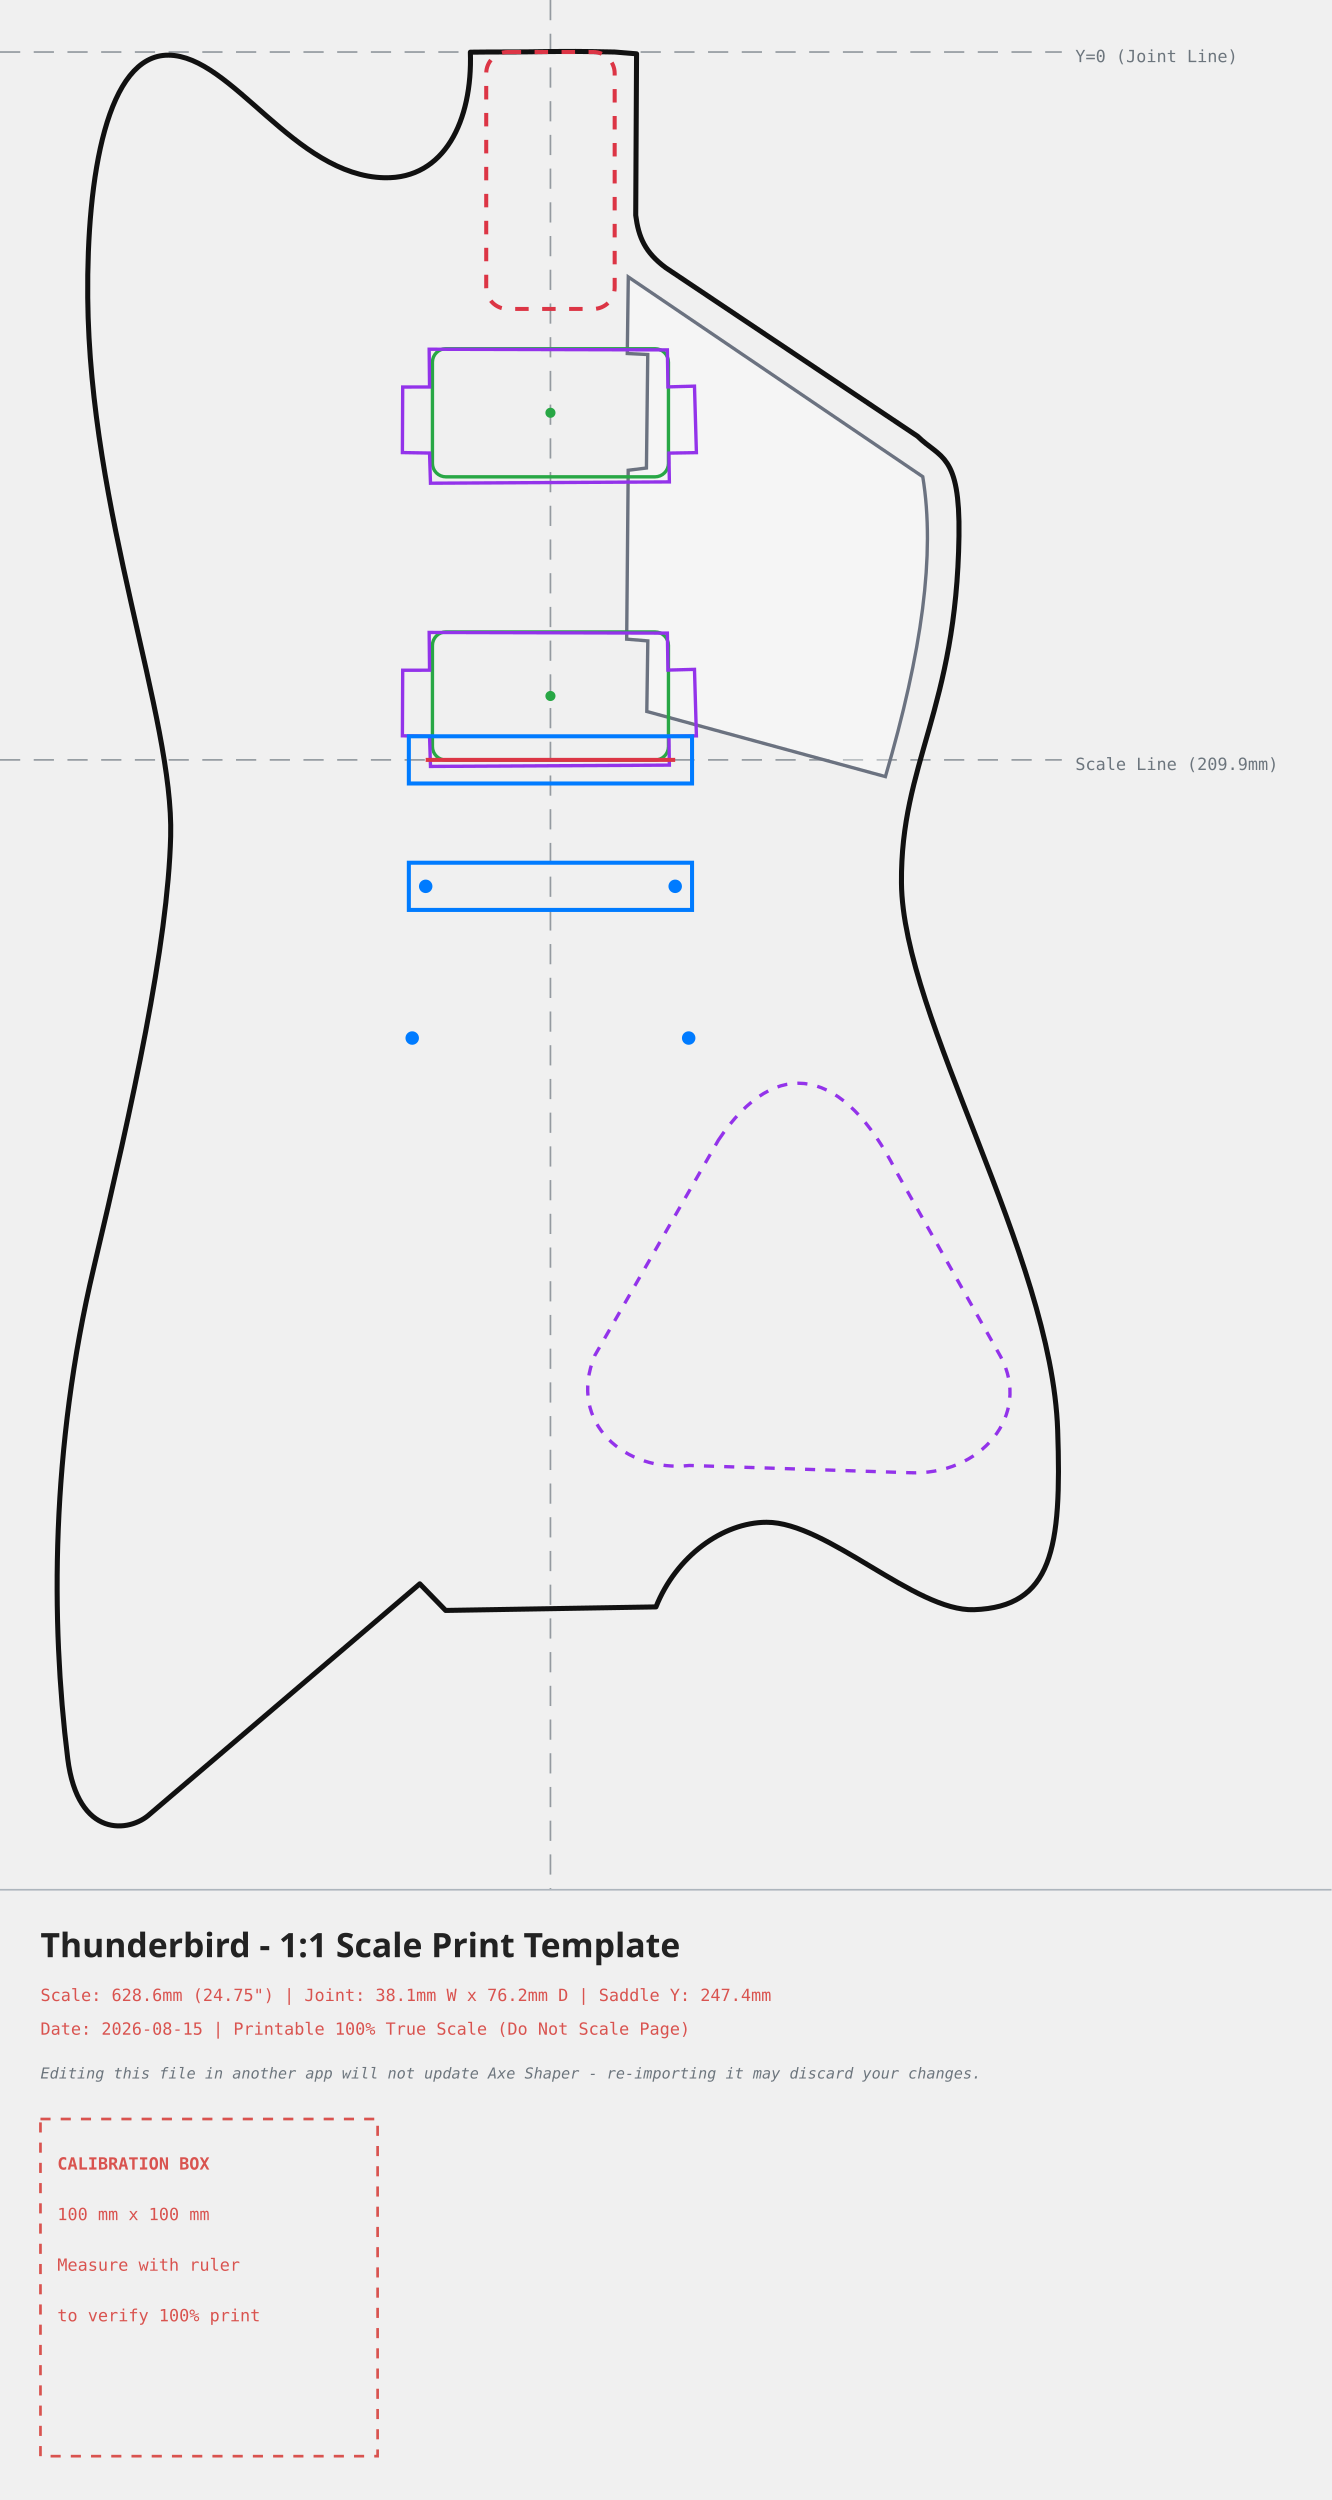
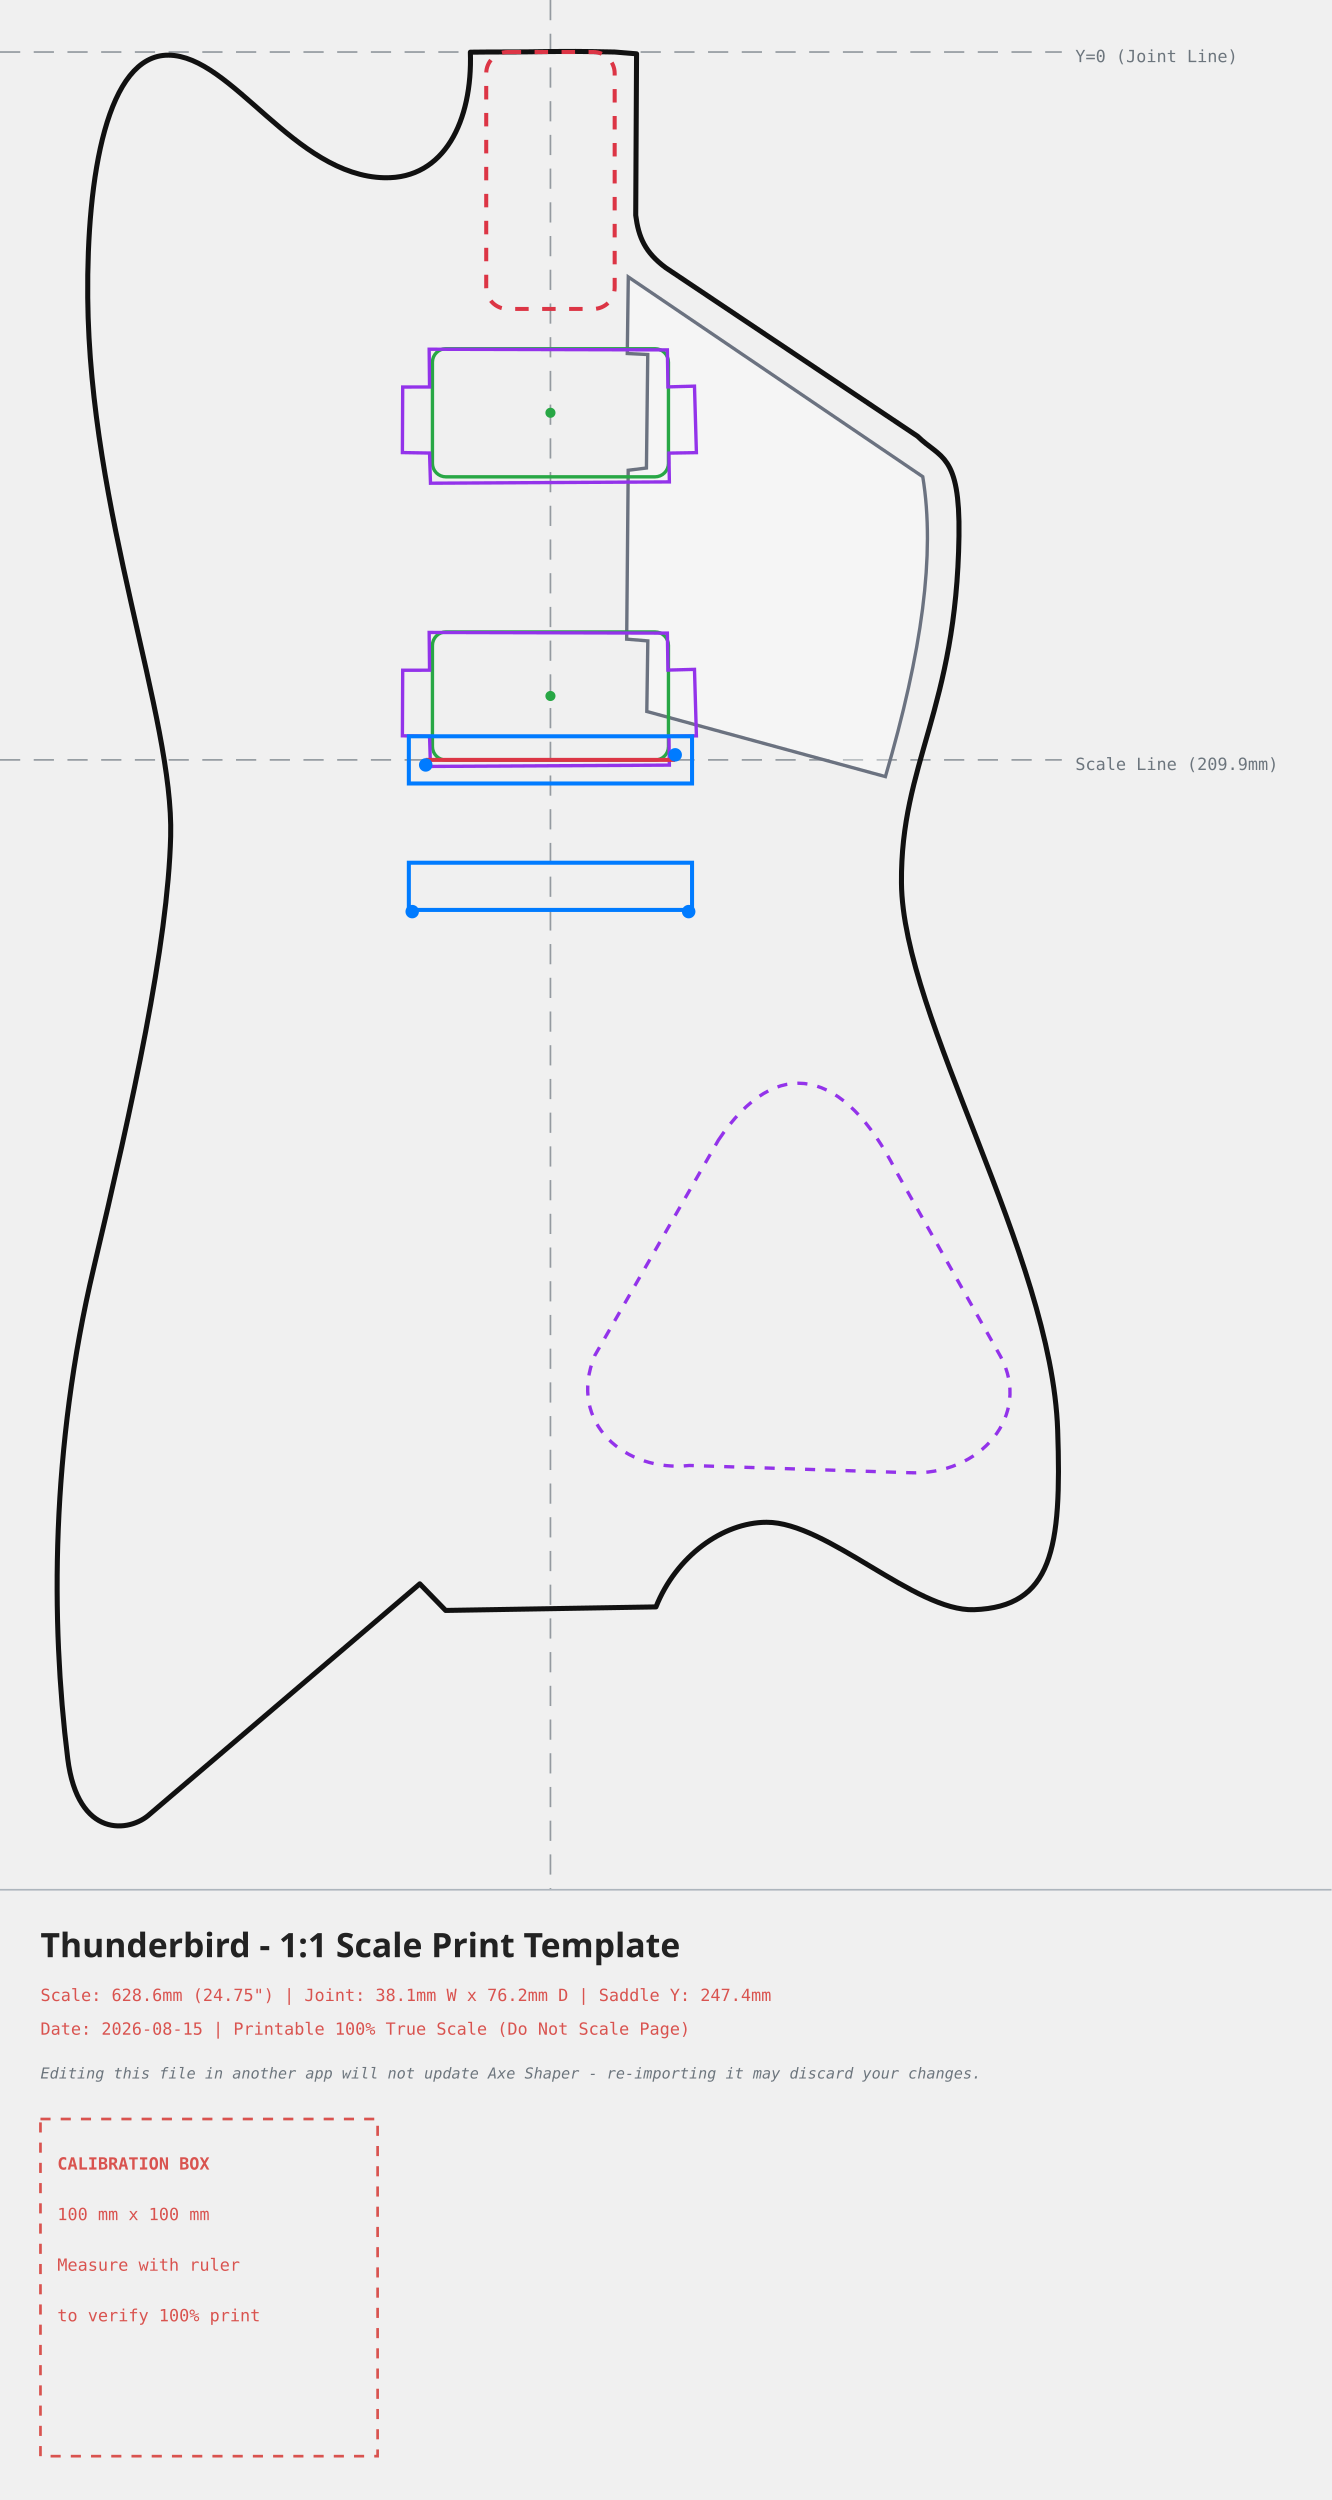
<svg xmlns="http://www.w3.org/2000/svg" width="394.93mm" height="741.49mm" viewBox="-163.26 -15.43 394.93 741.49">
  <style>
    .body-line { fill: none; stroke: #111111; stroke-width: 1.5; stroke-linecap: round; stroke-linejoin: round; }
    .neck-pocket { fill: none; stroke: #dc3545; stroke-width: 1.2; stroke-dasharray: 4,4; }
    .pickup-rout { fill: none; stroke: #28a745; stroke-width: 1.0; }
    .bridge-rout { fill: none; stroke: #007bff; stroke-width: 1.2; }
    .back-route { fill: none; stroke: #9333ea; stroke-width: 1.0; stroke-dasharray: 3,3; }
    .front-route { fill: none; stroke: #9333ea; stroke-width: 1.0; }
    .pickguard { fill: #ffffff; fill-opacity: 0.35; stroke: #6b7280; stroke-width: 1.0; }
    .center-axis { fill: none; stroke: #6c757d; stroke-width: 0.5; stroke-dasharray: 6,4; opacity: 0.7; }
    .calibration-box { fill: none; stroke: #d9534f; stroke-width: 0.8; stroke-dasharray: 3,3; }
    .band-rule { fill: none; stroke: #adb5bd; stroke-width: 0.5; }
    .text-label { font-family: monospace, sans-serif; font-size: 5px; fill: #d9534f; }
    .disclaimer-label { font-family: monospace, sans-serif; font-size: 4.5px; font-style: italic; fill: #6c757d; }
    .axis-label { font-family: monospace, sans-serif; font-size: 5px; fill: #6c757d; }
    .title-label { font-family: sans-serif; font-size: 10px; font-weight: bold; fill: #222222; }
  </style>
  <g>
    <line x1="0" y1="-15.43" x2="0" y2="545.06" class="center-axis" />
    <line x1="-163.26" y1="0" x2="151.67" y2="0" class="center-axis" />
    <text x="155.67" y="3" class="axis-label">Y=0 (Joint Line)</text>
    <line x1="-163.26" y1="209.95" x2="151.67" y2="209.95" class="center-axis" stroke="#007bff" />
    <text x="155.67" y="212.95" class="axis-label" fill="#007bff">Scale Line (209.9mm)</text>
    <path d="M 49.81 322.74 C 67.18 296.64, 87.24 301.65, 102.46 331.86 C 102.46 331.86, 133.53 386.94, 133.53 386.94 C 142.79 404.20, 127.67 422.43, 106.21 421.36 C 106.21 421.36, 41.23 419.22, 41.23 419.22 C 22.46 421.36, 4.85 406.74, 13.15 386.61 C 13.15 386.61, 49.81 322.74, 49.81 322.74 Z" class="back-route" />
    <path d="M -19.05 0.00 C -19.05 0.00, -23.75 0.05, -23.75 0.05 C -23.09 20.46, -31.48 37.64, -49.18 37.29 C -75.99 36.76, -94.44 1.04, -113.29 0.93 C -131.44 0.82, -137.57 36.56, -137.24 72.82 C -136.66 136.46, -111.70 197.30, -112.64 232.64 C -113.50 264.93, -123.96 312.06, -135.49 360.75 C -148.13 414.15, -148.26 465.16, -143.18 506.12 C -140.20 530.06, -124.74 528.13, -118.78 522.59 C -118.78 522.59, -38.75 454.33, -38.75 454.33 C -38.75 454.33, -31.08 462.22, -31.08 462.22 C -31.08 462.22, 31.30 461.17, 31.30 461.17 C 37.28 446.17, 51.06 436.11, 64.10 436.07 C 82.06 436.02, 108.18 462.60, 125.61 462.00 C 148.88 461.18, 151.67 443.92, 150.44 408.72 C 148.63 356.52, 104.43 286.27, 104.11 246.40 C 103.82 210.91, 120.42 195.10, 121.17 143.50 C 121.53 119.03, 115.60 120.58, 108.91 113.98 C 108.91 113.98, 34.19 63.98, 34.19 63.98 C 28.05 59.41, 26.14 54.99, 25.29 48.42 C 25.29 48.42, 25.54 0.53, 25.54 0.53 C 25.54 0.53, 19.05 0.00, 19.05 0.00 C -1.22 -0.43, 1.22 0.04, -19.05 0.00 Z" class="body-line" />
    <path d="M 23.09 66.72 C 23.09 66.72, 110.43 125.96, 110.43 125.96 C 114.21 148.99, 110.16 177.92, 99.35 214.91 C 99.35 214.91, 28.58 195.59, 28.58 195.59 C 28.58 195.59, 28.88 174.66, 28.88 174.66 C 28.88 174.66, 22.61 174.14, 22.61 174.14 C 22.61 174.14, 23.06 124.05, 23.06 124.05 C 23.06 124.05, 28.47 123.38, 28.47 123.38 C 28.47 123.38, 28.86 89.72, 28.86 89.72 C 28.86 89.72, 22.79 89.42, 22.79 89.42 C 22.79 89.42, 23.09 66.72, 23.09 66.72 Z" class="pickguard" style="fill:#ffffff" />
    <rect x="-19.05" y="0" width="38.1" height="76.2" rx="6.35" ry="6.35" class="neck-pocket" />
    <g transform="translate(0, 107) rotate(0)">
      <rect x="-35.00" y="-19.00" width="70" height="38" rx="4" ry="4" class="pickup-rout" />
      <circle cx="0" cy="0" r="1.5" fill="#28a745" />
    </g>
    <g transform="translate(0, 191) rotate(0)">
      <rect x="-35.00" y="-19.00" width="70" height="38" rx="4" ry="4" class="pickup-rout" />
      <circle cx="0" cy="0" r="1.5" fill="#28a745" />
    </g>
    <path d="M -35.97 88.15 C -35.97 88.15, 34.68 88.35, 34.68 88.35 C 34.68 88.35, 34.85 99.32, 34.85 99.32 C 34.85 99.32, 42.72 99.10, 42.72 99.10 C 42.72 99.10, 43.29 118.82, 43.29 118.82 C 43.29 118.82, 35.14 118.96, 35.14 118.96 C 35.14 118.96, 35.27 127.50, 35.27 127.50 C 35.27 127.50, -35.58 127.89, -35.58 127.89 C -35.58 127.89, -35.86 118.94, -35.86 118.94 C -35.86 118.94, -43.91 118.80, -43.91 118.80 C -43.91 118.80, -43.82 99.36, -43.82 99.36 C -43.82 99.36, -35.86 99.35, -35.86 99.35 C -35.92 93.02, -35.97 88.15, -35.97 88.15 Z" class="front-route" />
    <path d="M -35.97 172.15 C -35.97 172.15, 34.68 172.35, 34.68 172.35 C 34.68 172.35, 34.85 183.32, 34.85 183.32 C 34.85 183.32, 42.72 183.10, 42.72 183.10 C 42.72 183.10, 43.29 202.82, 43.29 202.82 C 43.29 202.82, 35.14 202.96, 35.14 202.96 C 35.14 202.96, 35.27 211.50, 35.27 211.50 C 35.27 211.50, -35.58 211.89, -35.58 211.89 C -35.58 211.89, -35.86 202.94, -35.86 202.94 C -35.86 202.94, -43.91 202.80, -43.91 202.80 C -43.91 202.80, -43.82 183.36, -43.82 183.36 C -43.82 183.36, -35.86 183.35, -35.86 183.35 C -35.92 177.02, -35.97 172.15, -35.97 172.15 Z" class="front-route" />
    <g id="bridge-hardware">
      <rect x="-42.00" y="202.95" width="84" height="14" class="bridge-rout" />
      <rect x="-42.00" y="240.45" width="84" height="14" class="bridge-rout" />
      <line x1="-37.00" y1="209.95" x2="37.00" y2="209.95" stroke="#dc3545" stroke-width="1.2" />
-       <g transform="translate(0, 247.45)">
-         <circle cx="-37" cy="0" r="2" fill="#007bff" />
-         <circle cx="37" cy="0" r="2" fill="#007bff" />
+       <g transform="translate(0, 209.95)">
+         <circle cx="-37" cy="1.5" r="2" fill="#007bff" />
+         <circle cx="37" cy="-1.5" r="2" fill="#007bff" />
        <circle cx="-41" cy="45" r="2" fill="#007bff" />
        <circle cx="41" cy="45" r="2" fill="#007bff" />
      </g>
    </g>
  </g>
  <g>
    <line x1="-163.26" y1="545.06" x2="231.67" y2="545.06" class="band-rule" />
    <text x="-151.26" y="565.06" class="title-label">Thunderbird - 1:1 Scale Print Template</text>
    <text x="-151.26" y="578.06" class="text-label">Scale: 628.6mm (24.75") | Joint: 38.1mm W x 76.2mm D | Saddle Y: 247.4mm</text>
    <text x="-151.26" y="588.06" class="text-label">Date: 2026-08-15 | Printable 100% True Scale (Do Not Scale Page)</text>
    <text x="-151.26" y="601.06" class="disclaimer-label">Editing this file in another app will not update Axe Shaper - re-importing it may discard your changes.</text>
    <g transform="translate(-151.26, 613.06)">
      <rect x="0" y="0" width="100" height="100" class="calibration-box" />
      <text x="5" y="15" class="text-label" font-weight="bold">CALIBRATION BOX</text>
      <text x="5" y="30" class="text-label">100 mm x 100 mm</text>
      <text x="5" y="45" class="text-label">Measure with ruler</text>
      <text x="5" y="60" class="text-label">to verify 100% print</text>
    </g>
  </g>
</svg>
